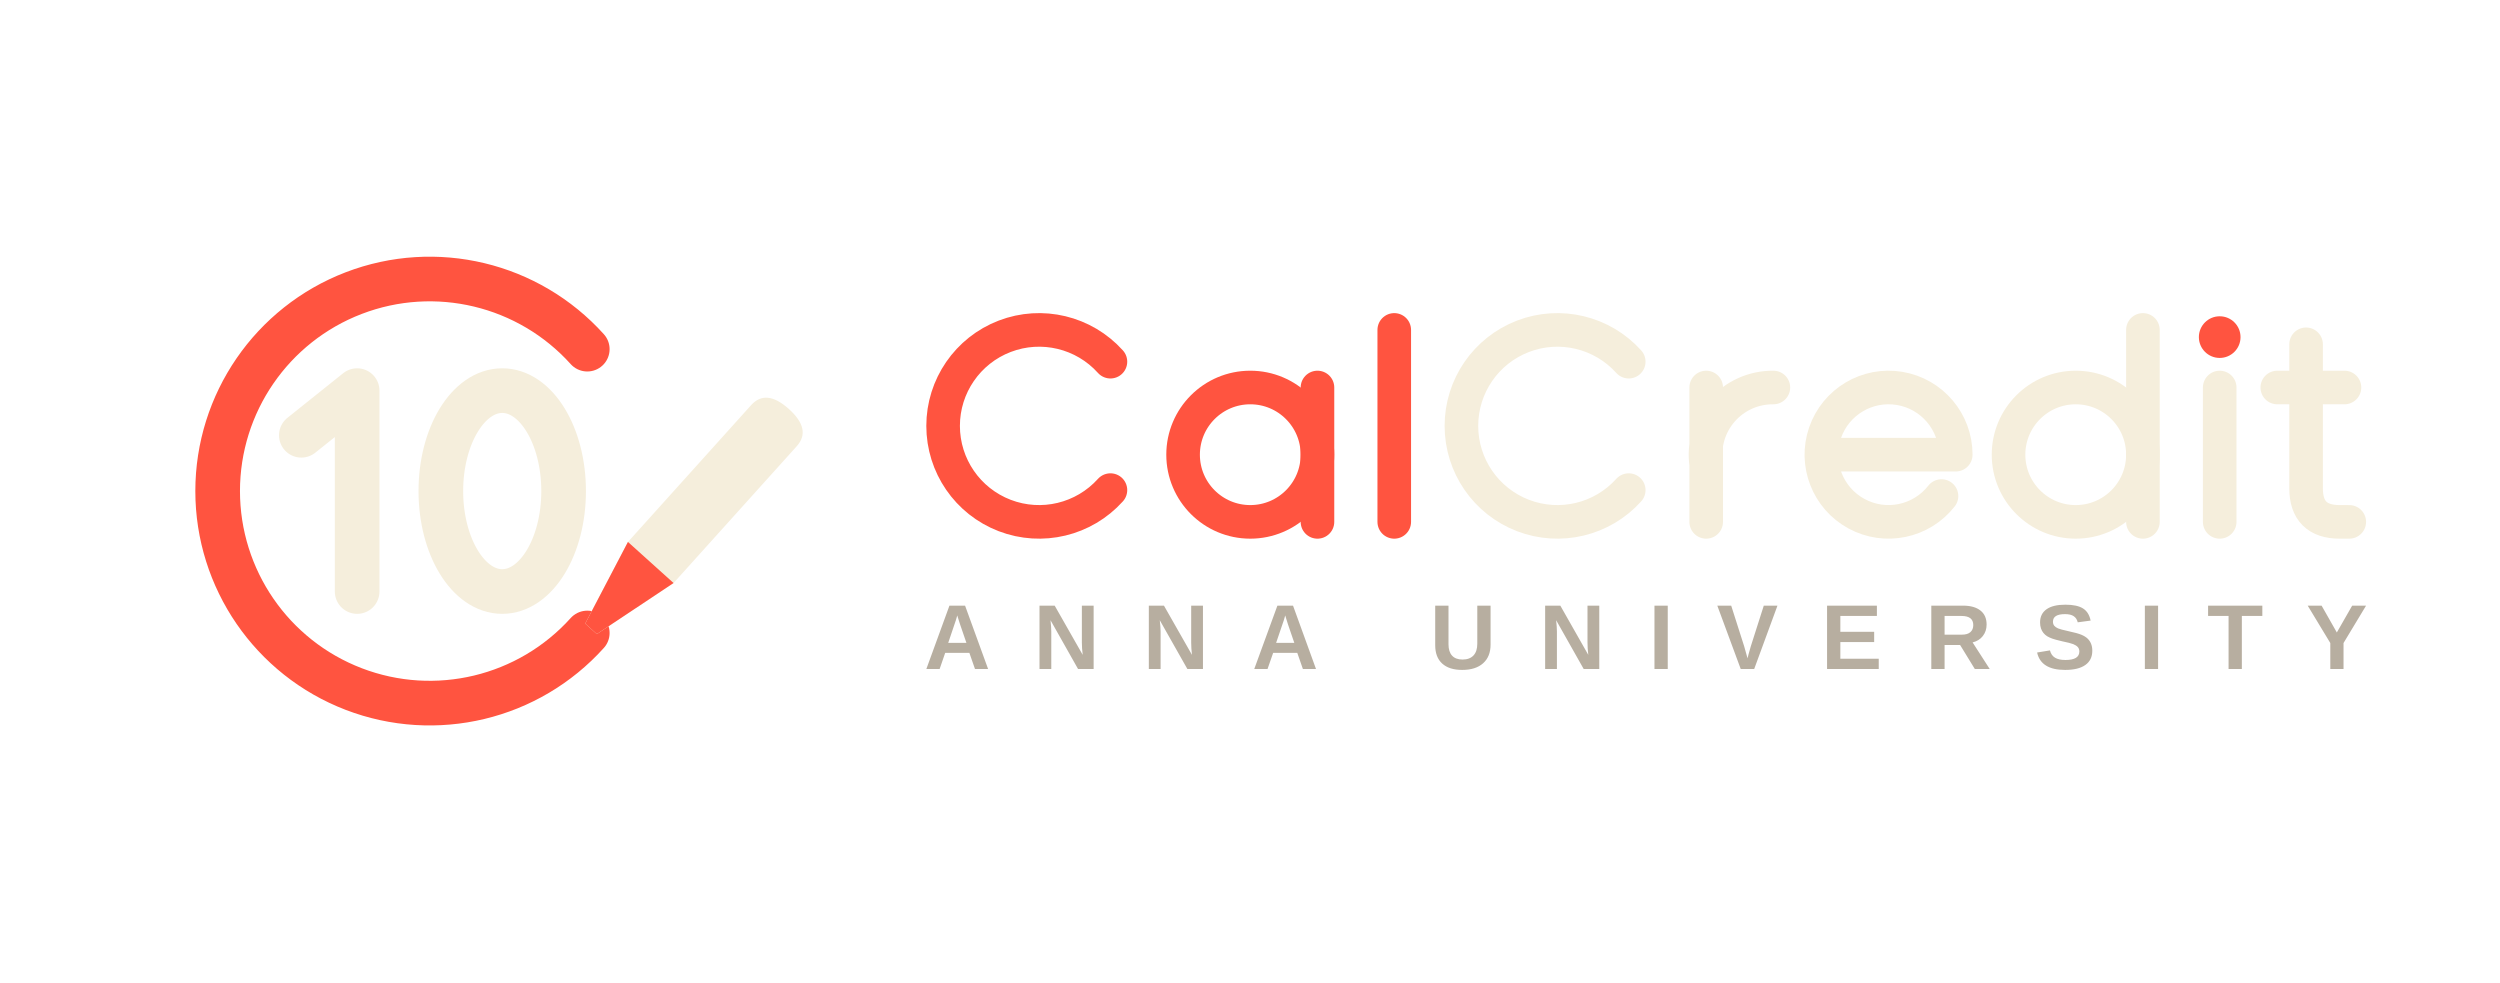
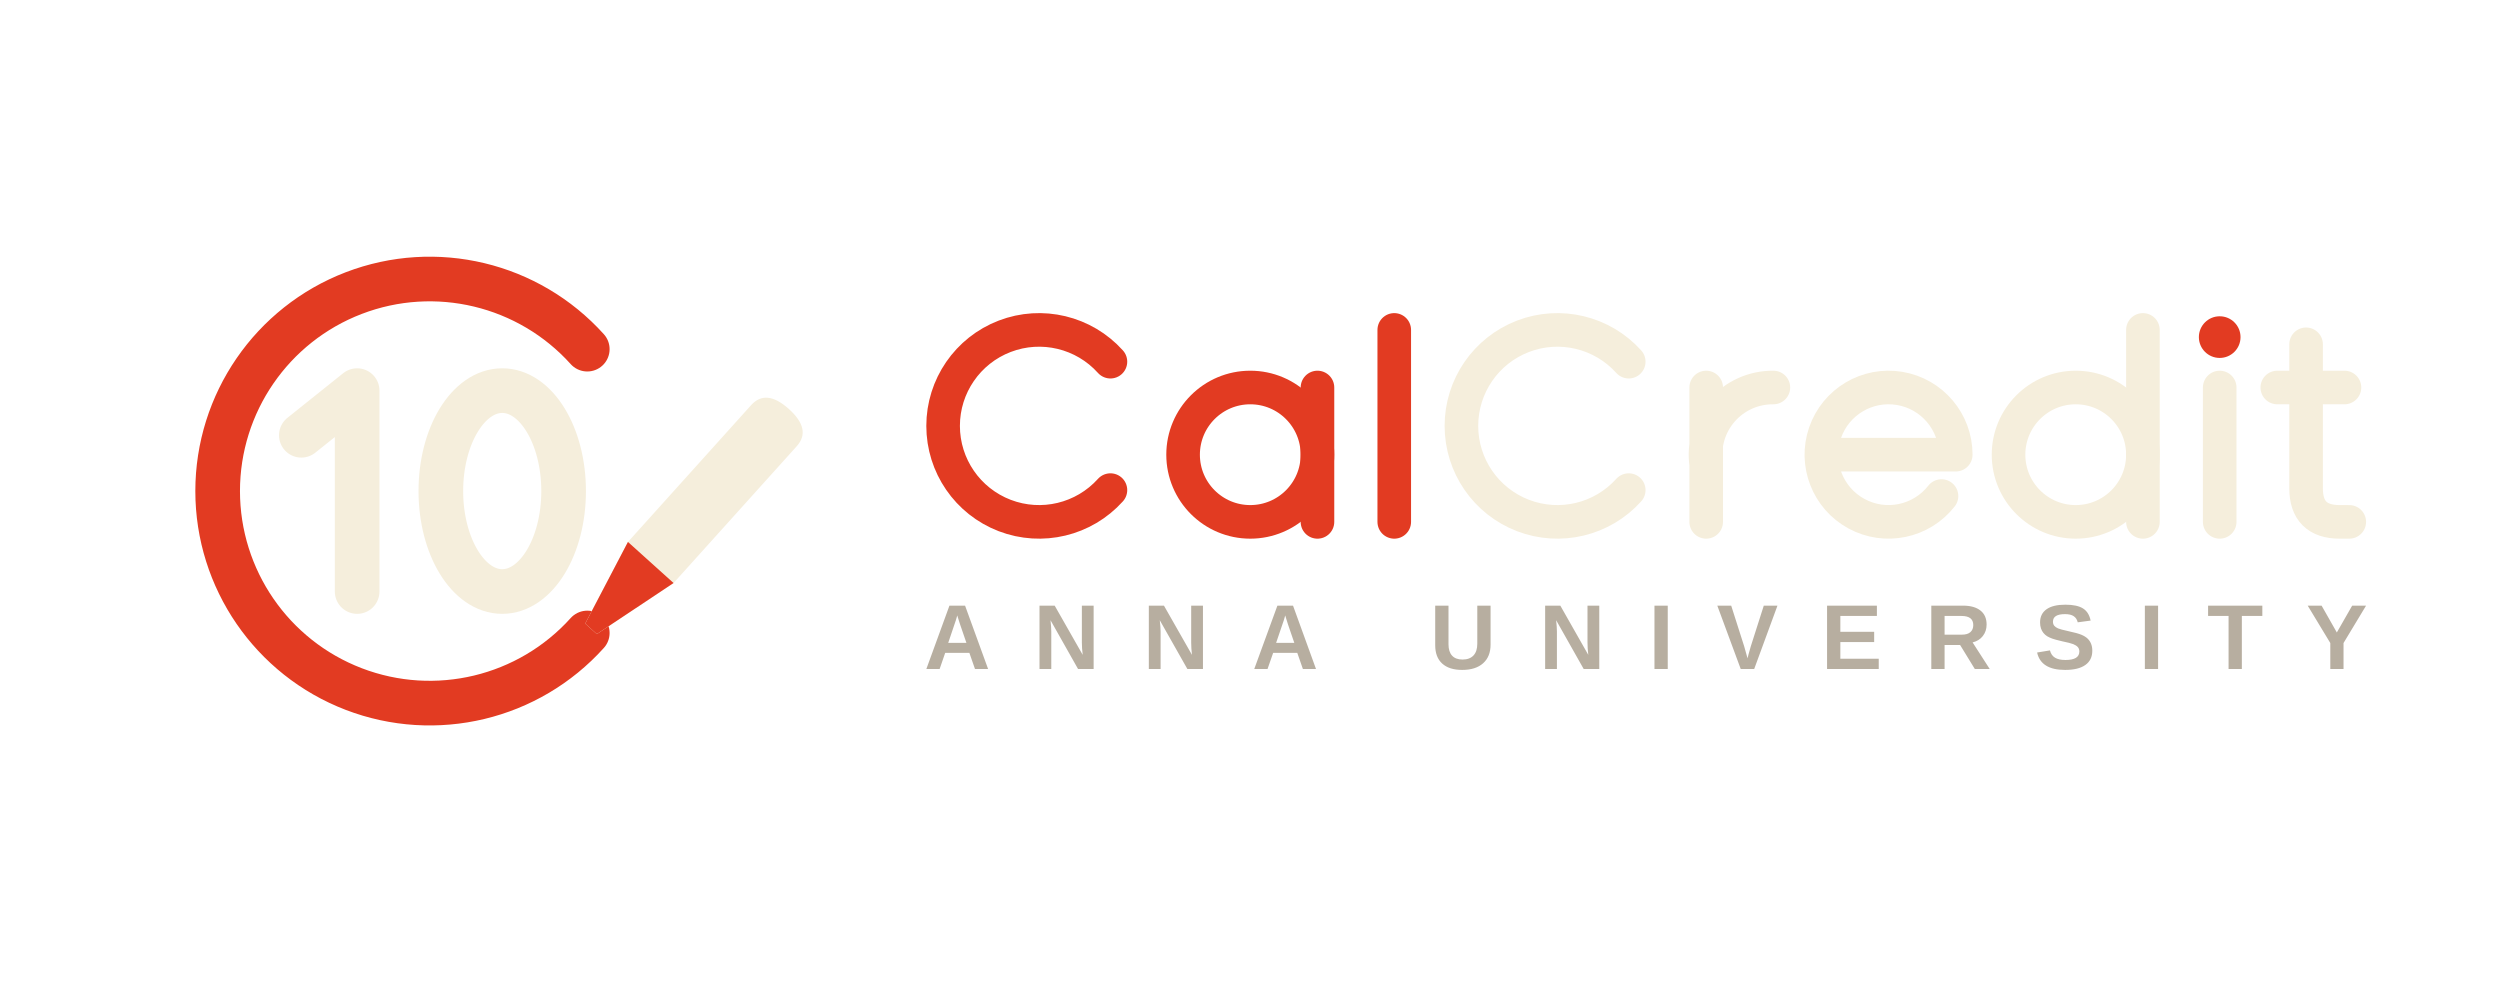
<svg xmlns="http://www.w3.org/2000/svg" width="1344" height="528" viewBox="-24 -24 448.0 176" role="img">
  <g>
    <g transform="translate(-3 0)">
      <g fill="none" stroke="#F5EEDC" stroke-width="8" stroke-linecap="round" stroke-linejoin="round">
        <path d="M43 46 V82 M43 46 L33 54" />
        <ellipse cx="69" cy="64" rx="11" ry="18" />
      </g>
-       <path d="M84.24 38.57 A38 38 0 1 0 84.24 89.43" fill="none" stroke="#FF5440" stroke-width="8" stroke-linecap="round" />
+       <path d="M84.24 38.57 A38 38 0 1 0 84.24 89.43" fill="none" stroke="#E23B22" stroke-width="8" stroke-linecap="round" />
      <g transform="translate(84.24 89.43) rotate(42)">
        <path d="M-5.5 -50 Q-5.5 -54 0 -54 Q5.5 -54 5.5 -50 V-17 L1.4 -1 H-1.4 L-5.5 -17 Z" fill="#F5EEDC" />
-         <path d="M-5.5 -17 L-1.4 -1 H1.4 L5.5 -17 Z" fill="#FF5440" />
+         <path d="M-5.5 -17 L-1.4 -1 H1.4 L5.5 -17 Z" fill="#E23B22" />
      </g>
    </g>
  </g>
  <g transform="translate(142 35.12) scale(0.86)">
-     <path d="M38.36 6.62 A20 20 0 1 0 38.36 33.38" fill="none" stroke="#FF5440" stroke-width="7.0" stroke-linecap="round" stroke-linejoin="round" />
-     <circle cx="67.50" cy="26" r="14" fill="none" stroke="#FF5440" stroke-width="7.0" />
-     <path d="M81.5 12 V40" fill="none" stroke="#FF5440" stroke-width="7.0" stroke-linecap="round" stroke-linejoin="round" />
-     <path d="M97.5 0 V40" fill="none" stroke="#FF5440" stroke-width="7.0" stroke-linecap="round" stroke-linejoin="round" />
+     <path d="M38.36 6.62 A20 20 0 1 0 38.36 33.38" fill="none" stroke="#E23B22" stroke-width="7.0" stroke-linecap="round" stroke-linejoin="round" />
+     <circle cx="67.50" cy="26" r="14" fill="none" stroke="#E23B22" stroke-width="7.0" />
+     <path d="M81.5 12 V40" fill="none" stroke="#E23B22" stroke-width="7.0" stroke-linecap="round" stroke-linejoin="round" />
+     <path d="M97.5 0 V40" fill="none" stroke="#E23B22" stroke-width="7.0" stroke-linecap="round" stroke-linejoin="round" />
    <path d="M146.36 6.62 A20 20 0 1 0 146.36 33.38" fill="none" stroke="#F5EEDC" stroke-width="7.0" stroke-linecap="round" stroke-linejoin="round" />
    <path d="M162.5 12 V40 M162.5 28 A14 14 0 0 1 176.5 12" fill="none" stroke="#F5EEDC" stroke-width="7.0" stroke-linecap="round" stroke-linejoin="round" />
    <path d="M186.5 26 H214.5 A14 14 0 1 0 211.53 34.62" fill="none" stroke="#F5EEDC" stroke-width="7.0" stroke-linecap="round" stroke-linejoin="round" />
    <circle cx="239.50" cy="26" r="14" fill="none" stroke="#F5EEDC" stroke-width="7.0" />
    <path d="M253.5 0 V40" fill="none" stroke="#F5EEDC" stroke-width="7.0" stroke-linecap="round" stroke-linejoin="round" />
    <path d="M269.5 12 V40" fill="none" stroke="#F5EEDC" stroke-width="7.0" stroke-linecap="round" stroke-linejoin="round" />
-     <circle cx="269.5" cy="1.5" r="4.34" fill="#FF5440" />
+     <circle cx="269.5" cy="1.5" r="4.34" fill="#E23B22" />
    <path d="M287.5 3 V33 Q287.5 40 294.5 40 H296.5 M281.5 12 H295.5" fill="none" stroke="#F5EEDC" stroke-width="7.0" stroke-linecap="round" stroke-linejoin="round" />
  </g>
  <path fill="#B7AEA0" d="M150.72 95.89 149.71 92.99H145.38L144.38 95.89H142L146.14 84.53H148.94L153.07 95.89ZM147.54 86.28 147.49 86.46Q147.41 86.75 147.3 87.12Q147.19 87.49 145.92 91.2H149.18L148.06 87.93L147.71 86.84Z M169.19 95.89 164.25 87.14Q164.39 88.42 164.39 89.19V95.89H162.28V84.53H165L170.02 93.35Q169.87 92.13 169.87 91.13V84.53H171.98V95.89Z M188.78 95.89 183.83 87.14Q183.98 88.42 183.98 89.19V95.89H181.87V84.53H184.58L189.6 93.35Q189.46 92.13 189.46 91.13V84.53H191.57V95.89Z M209.48 95.89 208.47 92.99H204.15L203.14 95.89H200.76L204.91 84.53H207.71L211.83 95.89ZM206.31 86.28 206.26 86.46Q206.18 86.75 206.07 87.12Q205.95 87.49 204.68 91.2H207.94L206.82 87.93L206.48 86.84Z  M238.02 96.05Q235.68 96.05 234.43 94.9Q233.19 93.76 233.19 91.63V84.53H235.57V91.45Q235.57 92.79 236.21 93.49Q236.85 94.19 238.09 94.19Q239.36 94.19 240.05 93.46Q240.73 92.73 240.73 91.37V84.53H243.11V91.51Q243.11 93.67 241.77 94.86Q240.44 96.05 238.02 96.05Z M259.8 95.89 254.86 87.14Q255 88.42 255 89.19V95.89H252.89V84.53H255.61L260.62 93.35Q260.48 92.13 260.48 91.13V84.53H262.59V95.89Z M272.48 95.89V84.53H274.86V95.89Z M290.35 95.89H287.94L283.74 84.53H286.23L288.56 91.83Q288.78 92.53 289.16 93.97L289.33 93.28L289.74 91.83L292.07 84.53H294.52Z M303.41 95.89V84.53H312.34V86.37H305.79V89.22H311.85V91.06H305.79V94.05H312.67V95.89Z M329.89 95.89 327.25 91.58H324.47V95.89H322.09V84.53H327.76Q329.79 84.53 330.9 85.41Q332 86.28 332 87.92Q332 89.11 331.32 89.98Q330.65 90.84 329.49 91.12L332.56 95.89ZM329.61 88.01Q329.61 86.38 327.51 86.38H324.47V89.73H327.58Q328.58 89.73 329.09 89.28Q329.61 88.83 329.61 88.01Z M350.94 92.61Q350.94 94.28 349.7 95.16Q348.46 96.05 346.07 96.05Q343.89 96.05 342.65 95.27Q341.4 94.5 341.05 92.93L343.35 92.55Q343.58 93.45 344.26 93.86Q344.93 94.27 346.13 94.27Q348.62 94.27 348.62 92.75Q348.62 92.27 348.34 91.95Q348.05 91.64 347.53 91.43Q347.01 91.22 345.54 90.92Q344.26 90.62 343.77 90.44Q343.27 90.26 342.86 90.02Q342.46 89.77 342.18 89.42Q341.9 89.08 341.74 88.61Q341.58 88.14 341.58 87.54Q341.58 86 342.74 85.18Q343.89 84.36 346.1 84.36Q348.21 84.36 349.27 85.03Q350.33 85.69 350.64 87.21L348.33 87.52Q348.16 86.79 347.61 86.42Q347.07 86.05 346.05 86.05Q343.89 86.05 343.89 87.4Q343.89 87.85 344.12 88.13Q344.35 88.41 344.8 88.61Q345.26 88.8 346.63 89.1Q348.27 89.45 348.97 89.74Q349.68 90.04 350.09 90.43Q350.5 90.82 350.72 91.36Q350.94 91.91 350.94 92.61Z M360.36 95.89V84.53H362.73V95.89Z M377.74 86.37V95.89H375.36V86.37H371.69V84.53H381.41V86.37Z M395.96 91.23V95.89H393.59V91.23L389.54 84.53H392.03L394.76 89.34L397.51 84.53H400Z" />
</svg>
